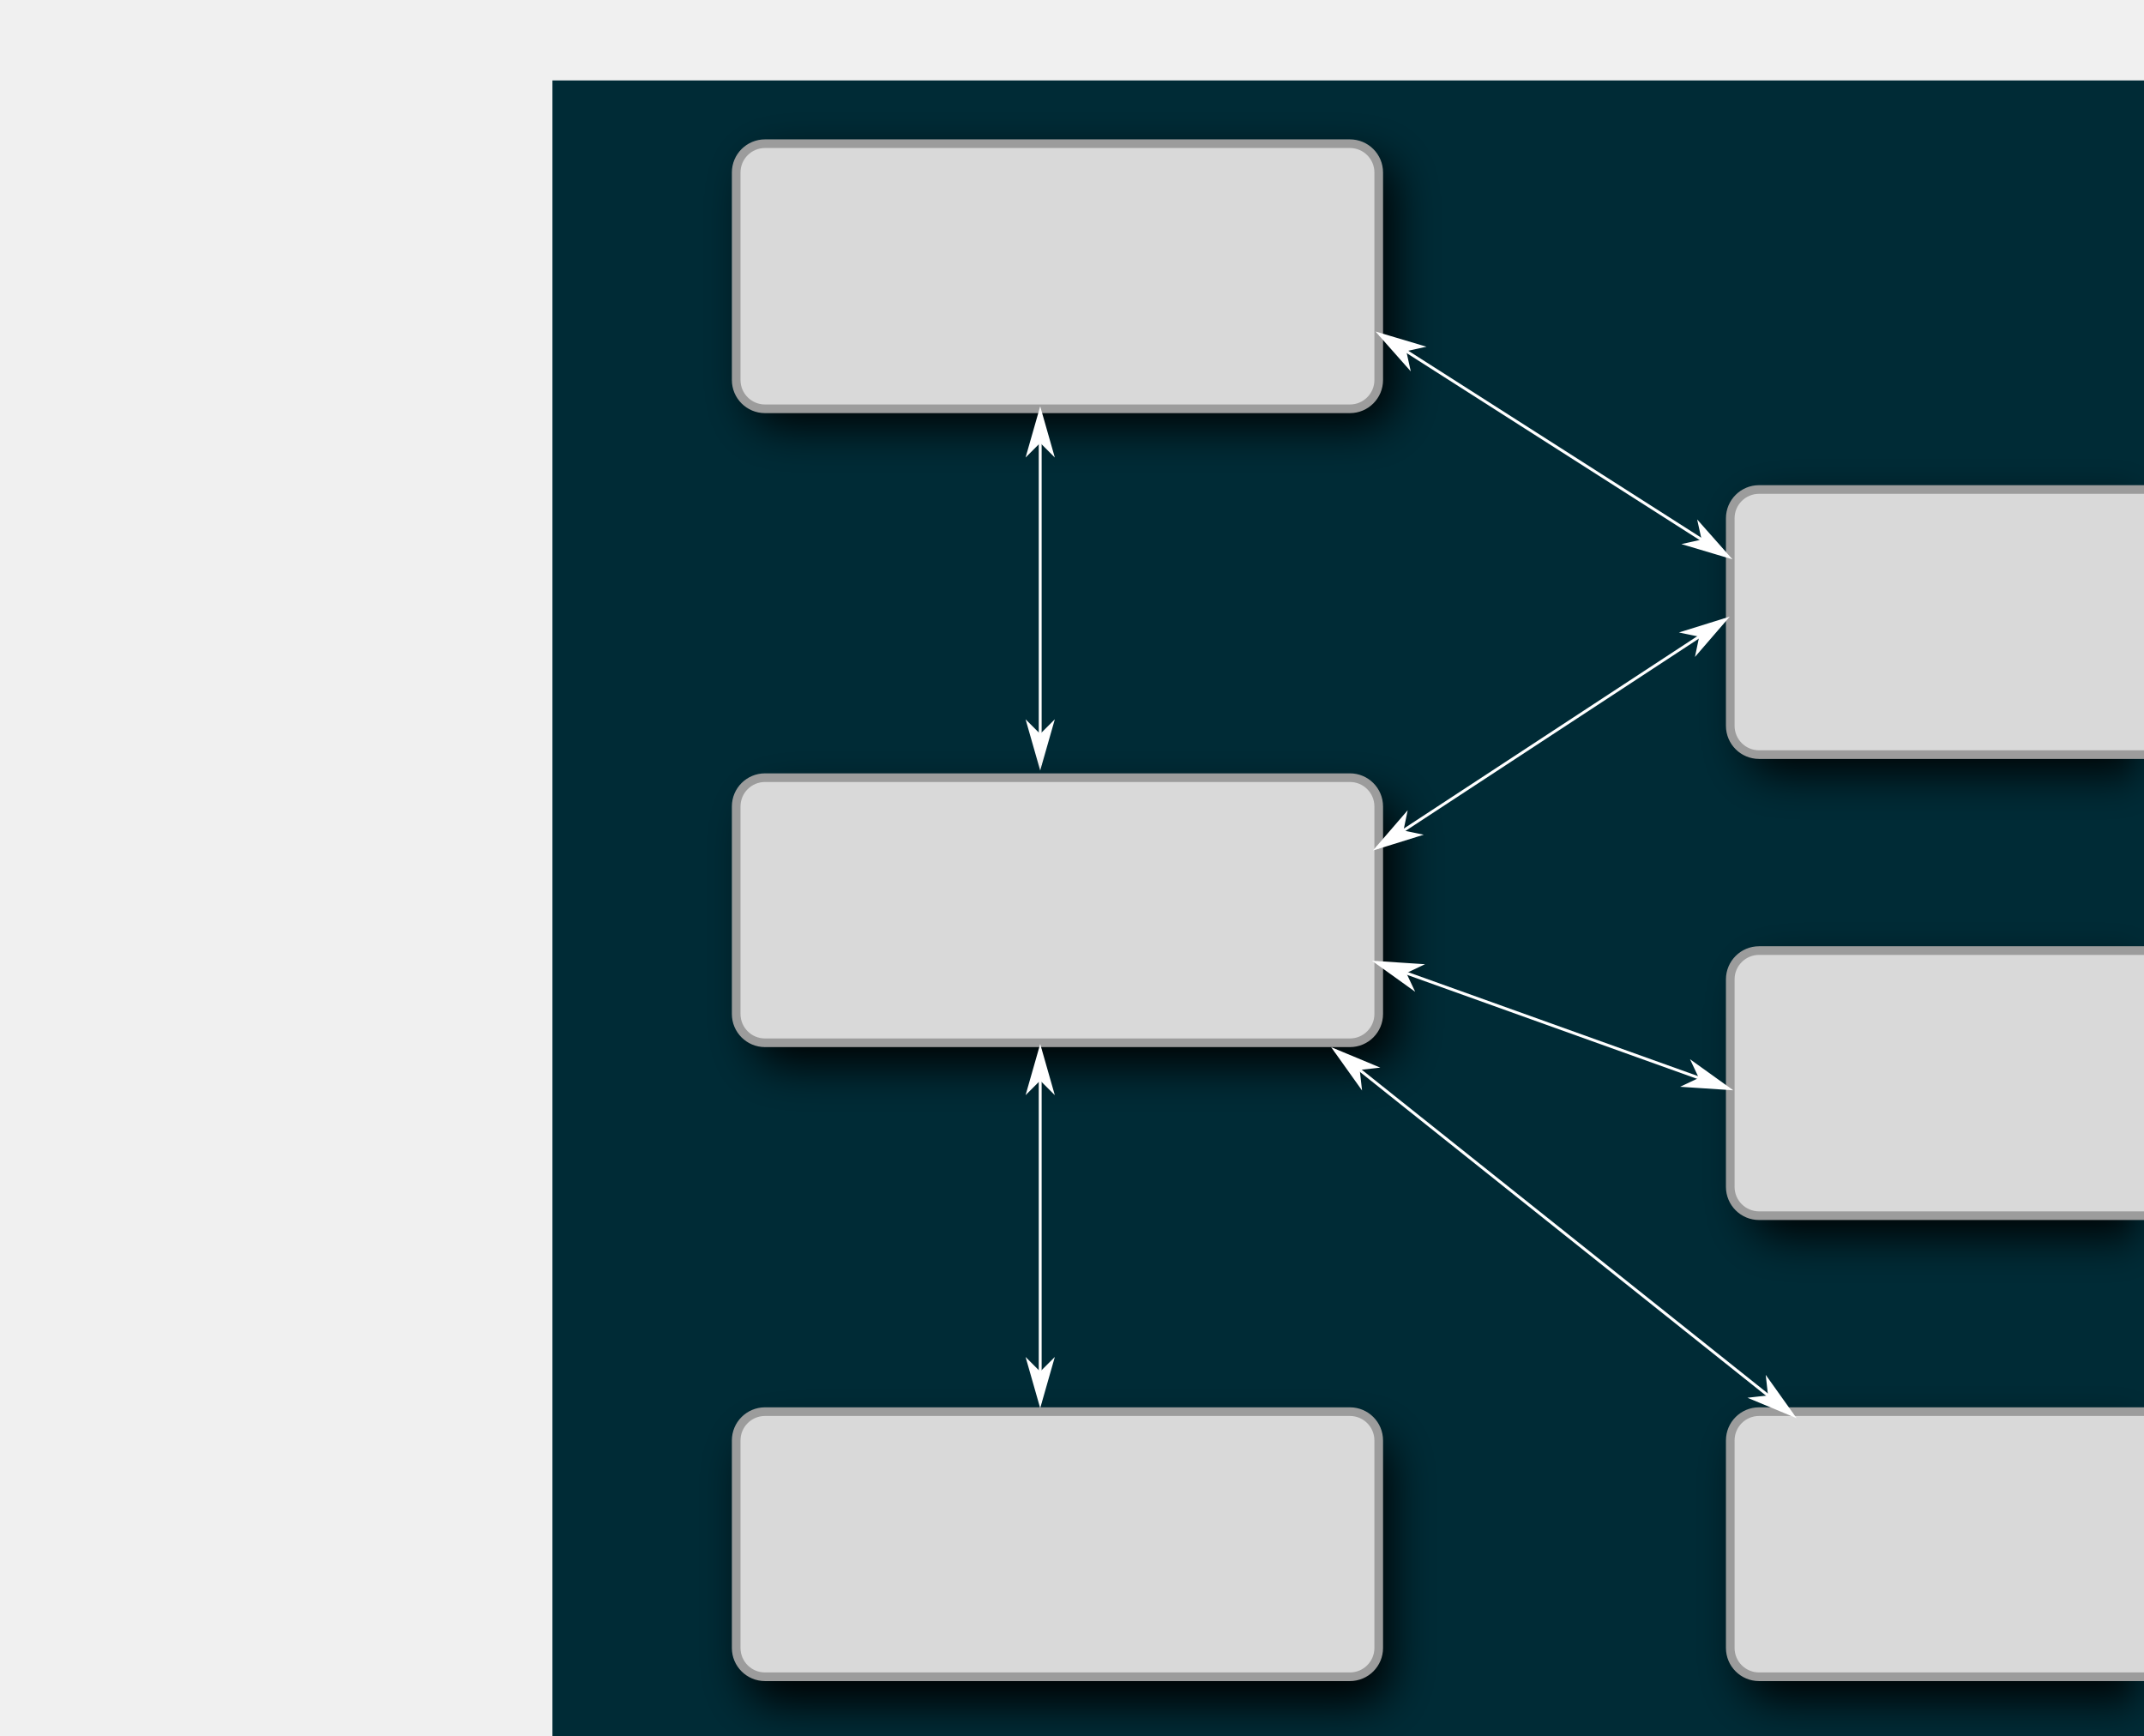
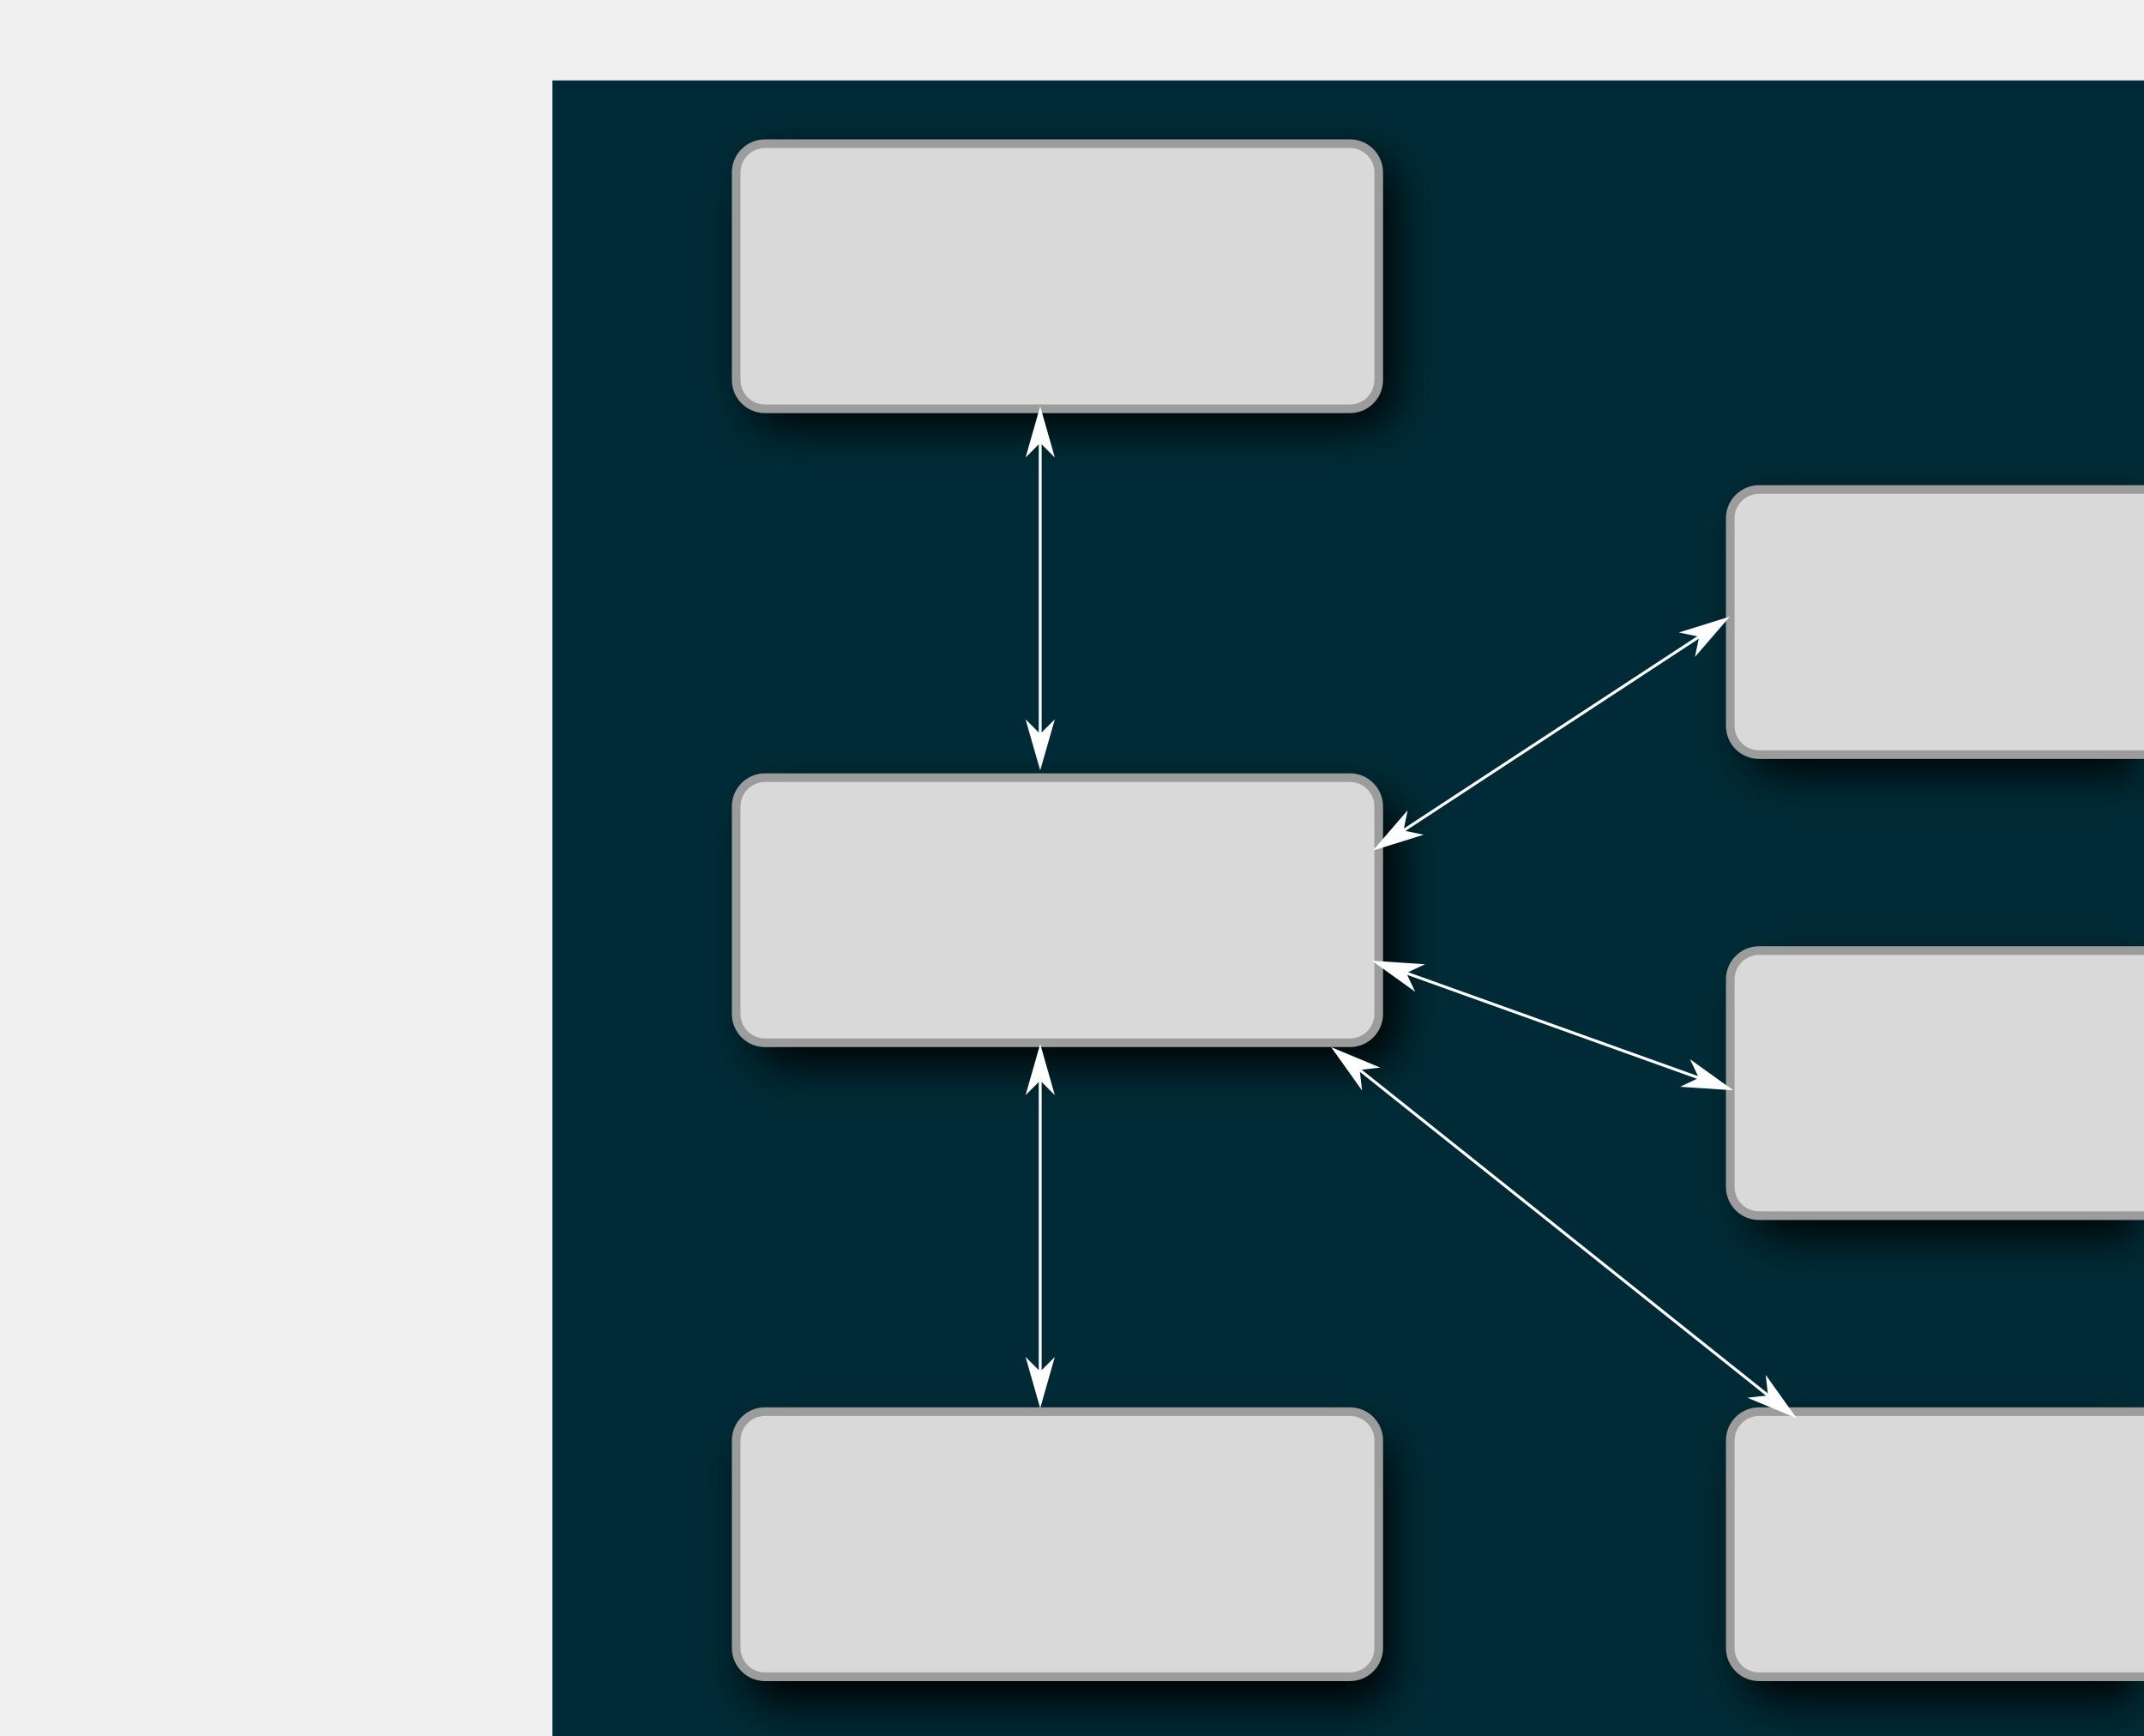
<svg xmlns="http://www.w3.org/2000/svg" width="210mm" height="170mm" viewBox="0 0 744.094 602.362" id="svg2" version="1.1">
  <defs id="defs4">
    <marker orient="auto" refY="0" refX="0" id="Arrow1Lend" style="overflow:visible">
      <path id="path4237" d="M 0,0 5,-5 -12.5,0 5,5 0,0 Z" style="fill:#000000;fill-opacity:1;fill-rule:evenodd;stroke:#000000;stroke-width:1pt;stroke-opacity:1" transform="matrix(-0.8,0,0,-0.8,-10,0)" />
    </marker>
    <marker orient="auto" refY="0" refX="0" id="Arrow1Lstart" style="overflow:visible">
      <path id="path4234" d="M 0,0 5,-5 -12.5,0 5,5 0,0 Z" style="fill:#000000;fill-opacity:1;fill-rule:evenodd;stroke:#000000;stroke-width:1pt;stroke-opacity:1" transform="matrix(0.8,0,0,0.8,10,0)" />
    </marker>
    <marker orient="auto" refY="0" refX="0" id="Arrow1Mstart" style="overflow:visible">
      <path id="path4240" d="M 0,0 5,-5 -12.5,0 5,5 0,0 Z" style="fill:#000000;fill-opacity:1;fill-rule:evenodd;stroke:#000000;stroke-width:1pt;stroke-opacity:1" transform="matrix(0.4,0,0,0.4,4,0)" />
    </marker>
    <marker orient="auto" refY="0" refX="0" id="Arrow1Lstart-1" style="overflow:visible">
      <path id="path4234-2" d="M 0,0 5,-5 -12.5,0 5,5 0,0 Z" style="fill:#000000;fill-opacity:1;fill-rule:evenodd;stroke:#000000;stroke-width:1pt;stroke-opacity:1" transform="matrix(0.8,0,0,0.8,10,0)" />
    </marker>
    <marker orient="auto" refY="0" refX="0" id="Arrow1Lend-8" style="overflow:visible">
      <path id="path4237-0" d="M 0,0 5,-5 -12.5,0 5,5 0,0 Z" style="fill:#000000;fill-opacity:1;fill-rule:evenodd;stroke:#000000;stroke-width:1pt;stroke-opacity:1" transform="matrix(-0.8,0,0,-0.8,-10,0)" />
    </marker>
    <marker orient="auto" refY="0" refX="0" id="Arrow1Lstart-1-5" style="overflow:visible">
      <path id="path4234-2-2" d="M 0,0 5,-5 -12.5,0 5,5 0,0 Z" style="fill:#000000;fill-opacity:1;fill-rule:evenodd;stroke:#000000;stroke-width:1pt;stroke-opacity:1" transform="matrix(0.8,0,0,0.8,10,0)" />
    </marker>
    <marker orient="auto" refY="0" refX="0" id="Arrow1Lend-8-6" style="overflow:visible">
      <path id="path4237-0-7" d="M 0,0 5,-5 -12.5,0 5,5 0,0 Z" style="fill:#000000;fill-opacity:1;fill-rule:evenodd;stroke:#000000;stroke-width:1pt;stroke-opacity:1" transform="matrix(-0.8,0,0,-0.8,-10,0)" />
    </marker>
    <marker orient="auto" refY="0" refX="0" id="Arrow1Lstart-16" style="overflow:visible">
      <path id="path4234-1" d="M 0,0 5,-5 -12.5,0 5,5 0,0 Z" style="fill:#ffffff;fill-opacity:1;fill-rule:evenodd;stroke:#ffffff;stroke-width:1pt;stroke-opacity:1" transform="matrix(0.8,0,0,0.8,10,0)" />
    </marker>
    <marker orient="auto" refY="0" refX="0" id="Arrow1Lend-6" style="overflow:visible">
      <path id="path4237-1" d="M 0,0 5,-5 -12.5,0 5,5 0,0 Z" style="fill:#ffffff;fill-opacity:1;fill-rule:evenodd;stroke:#ffffff;stroke-width:1pt;stroke-opacity:1" transform="matrix(-0.8,0,0,-0.8,-10,0)" />
    </marker>
    <marker orient="auto" refY="0" refX="0" id="Arrow1Lstart-16-0" style="overflow:visible">
      <path id="path4234-1-8" d="M 0,0 5,-5 -12.5,0 5,5 0,0 Z" style="fill:#000000;fill-opacity:1;fill-rule:evenodd;stroke:#000000;stroke-width:1pt;stroke-opacity:1" transform="matrix(0.8,0,0,0.8,10,0)" />
    </marker>
    <marker orient="auto" refY="0" refX="0" id="Arrow1Lend-6-5" style="overflow:visible">
      <path id="path4237-1-6" d="M 0,0 5,-5 -12.5,0 5,5 0,0 Z" style="fill:#000000;fill-opacity:1;fill-rule:evenodd;stroke:#000000;stroke-width:1pt;stroke-opacity:1" transform="matrix(-0.8,0,0,-0.8,-10,0)" />
    </marker>
    <marker orient="auto" refY="0" refX="0" id="Arrow1Lstart-16-7" style="overflow:visible">
      <path id="path4234-1-0" d="M 0,0 5,-5 -12.5,0 5,5 0,0 Z" style="fill:#000000;fill-opacity:1;fill-rule:evenodd;stroke:#000000;stroke-width:1pt;stroke-opacity:1" transform="matrix(0.8,0,0,0.8,10,0)" />
    </marker>
    <marker orient="auto" refY="0" refX="0" id="Arrow1Lend-6-6" style="overflow:visible">
      <path id="path4237-1-4" d="M 0,0 5,-5 -12.5,0 5,5 0,0 Z" style="fill:#000000;fill-opacity:1;fill-rule:evenodd;stroke:#000000;stroke-width:1pt;stroke-opacity:1" transform="matrix(-0.8,0,0,-0.8,-10,0)" />
    </marker>
    <marker orient="auto" refY="0" refX="0" id="Arrow1Lstart-16-7-8" style="overflow:visible">
      <path id="path4234-1-0-0" d="M 0,0 5,-5 -12.5,0 5,5 0,0 Z" style="fill:#000000;fill-opacity:1;fill-rule:evenodd;stroke:#000000;stroke-width:1pt;stroke-opacity:1" transform="matrix(0.8,0,0,0.8,10,0)" />
    </marker>
    <marker orient="auto" refY="0" refX="0" id="Arrow1Lend-6-6-5" style="overflow:visible">
      <path id="path4237-1-4-0" d="M 0,0 5,-5 -12.5,0 5,5 0,0 Z" style="fill:#000000;fill-opacity:1;fill-rule:evenodd;stroke:#000000;stroke-width:1pt;stroke-opacity:1" transform="matrix(-0.8,0,0,-0.8,-10,0)" />
    </marker>
    <linearGradient y2="90.801" x2="29.969" y1="60.51" x1="29.969" gradientUnits="userSpaceOnUse" id="SVGID_1_-3">
      <stop id="stop6-2" style="stop-color:#1FB3E3" offset="0" />
      <stop id="stop8-4" style="stop-color:#1FB3E3" offset="9.944750e-04" />
      <stop id="stop10-1" style="stop-color:#0082B7" offset="1" />
    </linearGradient>
    <linearGradient y2="90.801" x2="91.922" y1="60.51" x1="91.922" gradientUnits="userSpaceOnUse" id="SVGID_2_-9">
      <stop id="stop15-0" style="stop-color:#1FB3E3" offset="0" />
      <stop id="stop17-0" style="stop-color:#1FB3E3" offset="9.944750e-04" />
      <stop id="stop19-2" style="stop-color:#0082B7" offset="1" />
    </linearGradient>
    <linearGradient y2="90.801" x2="122.356" y1="60.51" x1="122.356" gradientUnits="userSpaceOnUse" id="SVGID_3_-4">
      <stop id="stop24-0" style="stop-color:#1FB3E3" offset="0" />
      <stop id="stop26-7" style="stop-color:#1FB3E3" offset="9.944750e-04" />
      <stop id="stop28-4" style="stop-color:#0082B7" offset="1" />
    </linearGradient>
    <linearGradient y2="90.801" x2="244.231" y1="60.51" x1="244.231" gradientUnits="userSpaceOnUse" id="SVGID_4_-7">
      <stop id="stop33-7" style="stop-color:#1FB3E3" offset="0" />
      <stop id="stop35-1" style="stop-color:#1FB3E3" offset="9.944750e-04" />
      <stop id="stop37-5" style="stop-color:#0082B7" offset="1" />
    </linearGradient>
    <linearGradient y2="90.801" x2="309.493" y1="60.51" x1="309.493" gradientUnits="userSpaceOnUse" id="SVGID_5_-1">
      <stop id="stop42-1" style="stop-color:#1FB3E3" offset="0" />
      <stop id="stop44-3" style="stop-color:#1FB3E3" offset="9.944750e-04" />
      <stop id="stop46-3" style="stop-color:#0082B7" offset="1" />
    </linearGradient>
    <linearGradient y2="90.801" x2="175.199" y1="60.51" x1="175.199" gradientUnits="userSpaceOnUse" id="SVGID_6_-2">
      <stop id="stop51-9" style="stop-color:#1FB3E3" offset="0" />
      <stop id="stop53-9" style="stop-color:#1FB3E3" offset="9.944750e-04" />
      <stop id="stop55-3" style="stop-color:#0082B7" offset="1" />
    </linearGradient>
    <linearGradient y2="90.801" x2="377.026" y1="60.51" x1="377.026" gradientUnits="userSpaceOnUse" id="SVGID_7_-8">
      <stop id="stop60-6" style="stop-color:#1FB3E3" offset="0" />
      <stop id="stop62-6" style="stop-color:#1FB3E3" offset="9.944750e-04" />
      <stop id="stop64-5" style="stop-color:#0082B7" offset="1" />
    </linearGradient>
    <marker orient="auto" refY="0" refX="0" id="Arrow1Lstart-16-0-3" style="overflow:visible">
      <path id="path4234-1-8-7" d="M 0,0 5,-5 -12.5,0 5,5 0,0 Z" style="fill:#000000;fill-opacity:1;fill-rule:evenodd;stroke:#000000;stroke-width:1pt;stroke-opacity:1" transform="matrix(0.8,0,0,0.8,10,0)" />
    </marker>
    <marker orient="auto" refY="0" refX="0" id="Arrow1Lend-6-5-8" style="overflow:visible">
      <path id="path4237-1-6-5" d="M 0,0 5,-5 -12.5,0 5,5 0,0 Z" style="fill:#000000;fill-opacity:1;fill-rule:evenodd;stroke:#000000;stroke-width:1pt;stroke-opacity:1" transform="matrix(-0.8,0,0,-0.8,-10,0)" />
    </marker>
    <marker orient="auto" refY="0" refX="0" id="Arrow1Lstart-16-0-6" style="overflow:visible">
      <path id="path4234-1-8-79" d="M 0,0 5,-5 -12.5,0 5,5 0,0 Z" style="fill:#000000;fill-opacity:1;fill-rule:evenodd;stroke:#000000;stroke-width:1pt;stroke-opacity:1" transform="matrix(0.8,0,0,0.8,10,0)" />
    </marker>
    <marker orient="auto" refY="0" refX="0" id="Arrow1Lend-6-5-3" style="overflow:visible">
      <path id="path4237-1-6-50" d="M 0,0 5,-5 -12.5,0 5,5 0,0 Z" style="fill:#000000;fill-opacity:1;fill-rule:evenodd;stroke:#000000;stroke-width:1pt;stroke-opacity:1" transform="matrix(-0.8,0,0,-0.8,-10,0)" />
    </marker>
    <marker orient="auto" refY="0" refX="0" id="Arrow1Lstart-16-4" style="overflow:visible">
      <path id="path4234-1-07" d="M 0,0 5,-5 -12.5,0 5,5 0,0 Z" style="fill:#ffffff;fill-opacity:1;fill-rule:evenodd;stroke:#ffffff;stroke-width:1pt;stroke-opacity:1" transform="matrix(0.8,0,0,0.8,10,0)" />
    </marker>
    <marker orient="auto" refY="0" refX="0" id="Arrow1Lend-6-4" style="overflow:visible">
      <path id="path4237-1-5" d="M 0,0 5,-5 -12.5,0 5,5 0,0 Z" style="fill:#ffffff;fill-opacity:1;fill-rule:evenodd;stroke:#ffffff;stroke-width:1pt;stroke-opacity:1" transform="matrix(-0.8,0,0,-0.8,-10,0)" />
    </marker>
    <marker orient="auto" refY="0" refX="0" id="Arrow1Lstart-16-5" style="overflow:visible">
      <path id="path4234-1-85" d="M 0,0 5,-5 -12.5,0 5,5 0,0 Z" style="fill:#ffffff;fill-opacity:1;fill-rule:evenodd;stroke:#ffffff;stroke-width:1pt;stroke-opacity:1" transform="matrix(0.8,0,0,0.8,10,0)" />
    </marker>
    <marker orient="auto" refY="0" refX="0" id="Arrow1Lend-6-8" style="overflow:visible">
      <path id="path4237-1-1" d="M 0,0 5,-5 -12.5,0 5,5 0,0 Z" style="fill:#ffffff;fill-opacity:1;fill-rule:evenodd;stroke:#ffffff;stroke-width:1pt;stroke-opacity:1" transform="matrix(-0.8,0,0,-0.8,-10,0)" />
    </marker>
    <marker orient="auto" refY="0" refX="0" id="Arrow1Lstart-16-5-8" style="overflow:visible">
      <path id="path4234-1-85-2" d="M 0,0 5,-5 -12.5,0 5,5 0,0 Z" style="fill:#ffffff;fill-opacity:1;fill-rule:evenodd;stroke:#ffffff;stroke-width:1pt;stroke-opacity:1" transform="matrix(0.8,0,0,0.8,10,0)" />
    </marker>
    <marker orient="auto" refY="0" refX="0" id="Arrow1Lend-6-8-7" style="overflow:visible">
      <path id="path4237-1-1-8" d="M 0,0 5,-5 -12.5,0 5,5 0,0 Z" style="fill:#ffffff;fill-opacity:1;fill-rule:evenodd;stroke:#ffffff;stroke-width:1pt;stroke-opacity:1" transform="matrix(-0.8,0,0,-0.8,-10,0)" />
    </marker>
    <marker orient="auto" refY="0" refX="0" id="Arrow1Lstart-16-5-8-2" style="overflow:visible">
      <path id="path4234-1-85-2-0" d="M 0,0 5,-5 -12.5,0 5,5 0,0 Z" style="fill:#ffffff;fill-opacity:1;fill-rule:evenodd;stroke:#ffffff;stroke-width:1pt;stroke-opacity:1" transform="matrix(0.8,0,0,0.8,10,0)" />
    </marker>
    <marker orient="auto" refY="0" refX="0" id="Arrow1Lend-6-8-7-2" style="overflow:visible">
      <path id="path4237-1-1-8-7" d="M 0,0 5,-5 -12.5,0 5,5 0,0 Z" style="fill:#ffffff;fill-opacity:1;fill-rule:evenodd;stroke:#ffffff;stroke-width:1pt;stroke-opacity:1" transform="matrix(-0.8,0,0,-0.8,-10,0)" />
    </marker>
    <marker orient="auto" refY="0" refX="0" id="Arrow1Lstart-16-5-8-4" style="overflow:visible">
      <path id="path4234-1-85-2-6" d="M 0,0 5,-5 -12.5,0 5,5 0,0 Z" style="fill:#ffffff;fill-opacity:1;fill-rule:evenodd;stroke:#ffffff;stroke-width:1pt;stroke-opacity:1" transform="matrix(0.8,0,0,0.8,10,0)" />
    </marker>
    <marker orient="auto" refY="0" refX="0" id="Arrow1Lend-6-8-7-22" style="overflow:visible">
      <path id="path4237-1-1-8-0" d="M 0,0 5,-5 -12.5,0 5,5 0,0 Z" style="fill:#ffffff;fill-opacity:1;fill-rule:evenodd;stroke:#ffffff;stroke-width:1pt;stroke-opacity:1" transform="matrix(-0.8,0,0,-0.8,-10,0)" />
    </marker>
    <filter style="color-interpolation-filters:sRGB" id="filter9922" x="-0.085" width="1.17" y="-0.205" height="1.411">
      <feGaussianBlur stdDeviation="7.875" id="feGaussianBlur9924" />
    </filter>
    <filter style="color-interpolation-filters:sRGB" id="filter9922-1" x="-0.085" width="1.17" y="-0.205" height="1.411">
      <feGaussianBlur stdDeviation="7.875" id="feGaussianBlur9924-3" />
    </filter>
    <filter style="color-interpolation-filters:sRGB" id="filter9922-2" x="-0.085" width="1.17" y="-0.205" height="1.411">
      <feGaussianBlur stdDeviation="7.875" id="feGaussianBlur9924-36" />
    </filter>
    <filter style="color-interpolation-filters:sRGB" id="filter9922-19" x="-0.085" width="1.17" y="-0.205" height="1.411">
      <feGaussianBlur stdDeviation="7.875" id="feGaussianBlur9924-34" />
    </filter>
    <filter style="color-interpolation-filters:sRGB" id="filter9922-24" x="-0.085" width="1.17" y="-0.205" height="1.411">
      <feGaussianBlur stdDeviation="7.875" id="feGaussianBlur9924-8" />
    </filter>
    <filter style="color-interpolation-filters:sRGB" id="filter9922-9" x="-0.085" width="1.17" y="-0.205" height="1.411">
      <feGaussianBlur stdDeviation="7.875" id="feGaussianBlur9924-9" />
    </filter>
  </defs>
  <g id="layer1" transform="translate(0,-450)">
    <rect style="opacity:1;fill:#002b36;fill-opacity:1;stroke:none;stroke-width:1;stroke-linecap:butt;stroke-linejoin:round;stroke-miterlimit:4;stroke-dasharray:8, 4;stroke-dashoffset:0;stroke-opacity:1" id="rect8626" width="665.994" height="579.524" x="191.731" y="477.914" />
    <rect style="opacity:1;fill:#000000;fill-opacity:1;stroke:none;stroke-width:3;stroke-linecap:butt;stroke-linejoin:round;stroke-miterlimit:4;stroke-dasharray:none;stroke-opacity:1;filter:url(#filter9922)" id="rect4138-89" width="223" height="92" x="260.678" y="505.53" rx="10" ry="10" />
    <rect style="opacity:1;fill:#d9d9d9;fill-opacity:1;stroke:#9c9c9c;stroke-width:3;stroke-linecap:butt;stroke-linejoin:round;stroke-miterlimit:4;stroke-dasharray:none;stroke-opacity:1" id="rect4138" width="223" height="92" x="255.5" y="499.862" rx="10" ry="10" />
    <path style="fill:none;fill-rule:evenodd;stroke:#ffffff;stroke-width:1px;stroke-linecap:butt;stroke-linejoin:miter;stroke-opacity:1;marker-start:url(#Arrow1Lstart-16);marker-end:url(#Arrow1Lend-6)" d="m 361.011,715.436 0,-122.5" id="path4228-5" />
    <flowRoot transform="translate(-6.406934,474.8135)" xml:space="preserve" id="flowRoot4140-3-3" style="font-style:normal;font-weight:normal;font-size:13px;line-height:125%;font-family:Sans;letter-spacing:0px;word-spacing:0px;fill:#000000;fill-opacity:1;stroke:none;stroke-width:1px;stroke-linecap:butt;stroke-linejoin:miter;stroke-opacity:1">
      <flowRegion id="flowRegion4142-0-7">
        <rect id="rect4144-2-8" width="175" height="33" x="288" y="29.362" />
      </flowRegion>
      <flowPara id="flowPara4146-3-5" style="font-style:normal;font-variant:normal;font-weight:normal;font-stretch:normal;font-size:22.5px;font-family:Verdana;-inkscape-font-specification:Verdana;text-align:center;text-anchor:middle">Arbiter</flowPara>
    </flowRoot>
    <rect style="opacity:1;fill:#000000;fill-opacity:1;stroke:none;stroke-width:3;stroke-linecap:butt;stroke-linejoin:round;stroke-miterlimit:4;stroke-dasharray:none;stroke-opacity:1;filter:url(#filter9922-2)" id="rect4138-89-3" width="223" height="92" x="261.827" y="727.229" rx="10" ry="10" />
    <rect style="opacity:1;fill:#d9d9d9;fill-opacity:1;stroke:#9c9c9c;stroke-width:3;stroke-linecap:butt;stroke-linejoin:round;stroke-miterlimit:4;stroke-dasharray:none;stroke-opacity:1" id="rect4138-2" width="223" height="92" x="255.5" y="719.862" rx="10" ry="10" />
    <flowRoot transform="translate(-6.406931,694.8135)" xml:space="preserve" id="flowRoot4140-3-3-3" style="font-style:normal;font-weight:normal;font-size:13px;line-height:125%;font-family:Sans;letter-spacing:0px;word-spacing:0px;fill:#000000;fill-opacity:1;stroke:none;stroke-width:1px;stroke-linecap:butt;stroke-linejoin:miter;stroke-opacity:1">
      <flowRegion id="flowRegion4142-0-7-7">
        <rect id="rect4144-2-8-8" width="175" height="33" x="288" y="29.362" />
      </flowRegion>
      <flowPara id="flowPara4146-3-5-8" style="font-style:normal;font-variant:normal;font-weight:normal;font-stretch:normal;font-size:22.5px;font-family:Verdana;-inkscape-font-specification:Verdana;text-align:center;text-anchor:middle">Scheduler</flowPara>
    </flowRoot>
    <rect style="opacity:1;fill:#000000;fill-opacity:1;stroke:none;stroke-width:3;stroke-linecap:butt;stroke-linejoin:round;stroke-miterlimit:4;stroke-dasharray:none;stroke-opacity:1;filter:url(#filter9922-24)" id="rect4138-89-34" width="223" height="92" x="259.232" y="948.927" rx="10" ry="10" />
    <rect style="opacity:1;fill:#d9d9d9;fill-opacity:1;stroke:#9c9c9c;stroke-width:3;stroke-linecap:butt;stroke-linejoin:round;stroke-miterlimit:4;stroke-dasharray:none;stroke-opacity:1" id="rect4138-0" width="223" height="92" x="255.5" y="939.862" rx="10" ry="10" />
    <flowRoot transform="translate(-6.406937,924.8135)" xml:space="preserve" id="flowRoot4140-3-3-9" style="font-style:normal;font-weight:normal;font-size:13px;line-height:125%;font-family:Sans;letter-spacing:0px;word-spacing:0px;fill:#000000;fill-opacity:1;stroke:none;stroke-width:1px;stroke-linecap:butt;stroke-linejoin:miter;stroke-opacity:1">
      <flowRegion id="flowRegion4142-0-7-2">
        <rect id="rect4144-2-8-6" width="175" height="33" x="288" y="29.362" />
      </flowRegion>
      <flowPara id="flowPara4146-3-5-3" style="font-style:normal;font-variant:normal;font-weight:normal;font-stretch:normal;font-size:22.5px;font-family:Verdana;-inkscape-font-specification:Verdana;text-align:center;text-anchor:middle">Poller</flowPara>
    </flowRoot>
    <rect style="opacity:1;fill:#000000;fill-opacity:1;stroke:none;stroke-width:3;stroke-linecap:butt;stroke-linejoin:round;stroke-miterlimit:4;stroke-dasharray:none;stroke-opacity:1;filter:url(#filter9922-9)" id="rect4138-89-0" width="223" height="92" x="605.288" y="947.481" rx="10" ry="10" />
    <rect style="opacity:1;fill:#d9d9d9;fill-opacity:1;stroke:#9c9c9c;stroke-width:3;stroke-linecap:butt;stroke-linejoin:round;stroke-miterlimit:4;stroke-dasharray:none;stroke-opacity:1" id="rect4138-3" width="223" height="92" x="600.5" y="939.862" rx="10" ry="10" />
    <flowRoot transform="translate(338.5931,922.8134)" xml:space="preserve" id="flowRoot4140-3-3-8" style="font-style:normal;font-weight:normal;font-size:13px;line-height:125%;font-family:Sans;letter-spacing:0px;word-spacing:0px;fill:#000000;fill-opacity:1;stroke:none;stroke-width:1px;stroke-linecap:butt;stroke-linejoin:miter;stroke-opacity:1">
      <flowRegion id="flowRegion4142-0-7-6">
        <rect id="rect4144-2-8-7" width="175" height="33" x="288" y="29.362" />
      </flowRegion>
      <flowPara id="flowPara4146-3-5-9" style="font-style:normal;font-variant:normal;font-weight:normal;font-stretch:normal;font-size:22.5px;font-family:Verdana;-inkscape-font-specification:Verdana;text-align:center;text-anchor:middle">Reactionner</flowPara>
    </flowRoot>
    <rect style="opacity:1;fill:#000000;fill-opacity:1;stroke:none;stroke-width:3;stroke-linecap:butt;stroke-linejoin:round;stroke-miterlimit:4;stroke-dasharray:none;stroke-opacity:1;filter:url(#filter9922-19)" id="rect4138-89-4" width="223" height="92" x="607.585" y="786.663" rx="10" ry="10" />
    <rect style="opacity:1;fill:#d9d9d9;fill-opacity:1;stroke:#9c9c9c;stroke-width:3;stroke-linecap:butt;stroke-linejoin:round;stroke-miterlimit:4;stroke-dasharray:none;stroke-opacity:1" id="rect4138-35" width="223" height="92" x="600.5" y="779.862" rx="10" ry="10" />
    <flowRoot transform="translate(338.5931,754.8135)" xml:space="preserve" id="flowRoot4140-3-3-0" style="font-style:normal;font-weight:normal;font-size:13px;line-height:125%;font-family:Sans;letter-spacing:0px;word-spacing:0px;fill:#000000;fill-opacity:1;stroke:none;stroke-width:1px;stroke-linecap:butt;stroke-linejoin:miter;stroke-opacity:1">
      <flowRegion id="flowRegion4142-0-7-0">
        <rect id="rect4144-2-8-62" width="175" height="33" x="288" y="29.362" />
      </flowRegion>
      <flowPara id="flowPara4146-3-5-87" style="font-style:normal;font-variant:normal;font-weight:normal;font-stretch:normal;font-size:22.5px;font-family:Verdana;-inkscape-font-specification:Verdana;text-align:center;text-anchor:middle">Broker</flowPara>
    </flowRoot>
    <rect style="opacity:1;fill:#000000;fill-opacity:1;stroke:none;stroke-width:3;stroke-linecap:butt;stroke-linejoin:round;stroke-miterlimit:4;stroke-dasharray:none;stroke-opacity:1;filter:url(#filter9922-1)" id="rect4138-89-6" width="223" height="92" x="606.396" y="625.846" rx="10" ry="10" />
    <rect style="opacity:1;fill:#d9d9d9;fill-opacity:1;stroke:#9c9c9c;stroke-width:3;stroke-linecap:butt;stroke-linejoin:round;stroke-miterlimit:4;stroke-dasharray:none;stroke-opacity:1" id="rect4138-8" width="223" height="92" x="600.5" y="619.862" rx="10" ry="10" />
    <flowRoot transform="translate(338.5931,590.8135)" xml:space="preserve" id="flowRoot4140-3-3-1" style="font-style:normal;font-weight:normal;font-size:13px;line-height:125%;font-family:Sans;letter-spacing:0px;word-spacing:0px;fill:#000000;fill-opacity:1;stroke:none;stroke-width:1px;stroke-linecap:butt;stroke-linejoin:miter;stroke-opacity:1">
      <flowRegion id="flowRegion4142-0-7-26">
        <rect id="rect4144-2-8-4" width="175" height="33" x="288" y="29.362" />
      </flowRegion>
      <flowPara id="flowPara4146-3-5-33" style="font-style:normal;font-variant:normal;font-weight:normal;font-stretch:normal;font-size:22.5px;font-family:Verdana;-inkscape-font-specification:Verdana;text-align:center;text-anchor:middle">Receiver</flowPara>
    </flowRoot>
    <path style="fill:none;fill-rule:evenodd;stroke:#ffffff;stroke-width:1px;stroke-linecap:butt;stroke-linejoin:miter;stroke-opacity:1;marker-start:url(#Arrow1Lstart-16-5-8);marker-end:url(#Arrow1Lend-6-8-7)" d="m 477.961,784.039 121.762,43.651" id="path4228-5-9-1" />
    <flowRoot transform="translate(-27.70196,509.0228)" xml:space="preserve" id="flowRoot4140-3-3-2" style="font-style:normal;font-weight:normal;font-size:13px;line-height:125%;font-family:Sans;text-align:start;letter-spacing:0px;word-spacing:0px;text-anchor:start;fill:#000000;fill-opacity:1;stroke:none;stroke-width:1px;stroke-linecap:butt;stroke-linejoin:miter;stroke-opacity:1">
      <flowRegion id="flowRegion4142-0-7-5">
        <rect id="rect4144-2-8-0" width="249.665" height="55.974" x="288" y="29.362" style="text-align:start;text-anchor:start" />
      </flowRegion>
      <flowPara id="flowPara4146-3-5-0" style="font-style:normal;font-variant:normal;font-weight:normal;font-stretch:normal;font-size:15px;font-family:Verdana;-inkscape-font-specification:Verdana;text-align:start;text-anchor:start">- Load Configuration</flowPara>
      <flowPara style="font-style:normal;font-variant:normal;font-weight:normal;font-stretch:normal;font-size:15px;font-family:Verdana;-inkscape-font-specification:Verdana;text-align:start;text-anchor:start" id="flowPara4477">- Dispatch configuration</flowPara>
    </flowRoot>
    <flowRoot transform="translate(316.4512,629.023)" xml:space="preserve" id="flowRoot4140-3-3-2-0" style="font-style:normal;font-weight:normal;font-size:13px;line-height:125%;font-family:Sans;text-align:start;letter-spacing:0px;word-spacing:0px;text-anchor:start;fill:#000000;fill-opacity:1;stroke:none;stroke-width:1px;stroke-linecap:butt;stroke-linejoin:miter;stroke-opacity:1">
      <flowRegion id="flowRegion4142-0-7-5-1">
        <rect id="rect4144-2-8-0-3" width="249.665" height="55.974" x="288" y="29.362" style="text-align:start;text-anchor:start" />
      </flowRegion>
      <flowPara id="flowPara4146-3-5-0-6" style="font-style:normal;font-variant:normal;font-weight:normal;font-stretch:normal;font-size:15px;font-family:Verdana;-inkscape-font-specification:Verdana;text-align:start;text-anchor:start">- Receive passive checks</flowPara>
      <flowPara style="font-style:normal;font-variant:normal;font-weight:normal;font-stretch:normal;font-size:15px;font-family:Verdana;-inkscape-font-specification:Verdana;text-align:start;text-anchor:start" id="flowPara4477-8" />
    </flowRoot>
    <flowRoot transform="translate(319.0878,783.1407)" xml:space="preserve" id="flowRoot4140-3-3-2-0-4" style="font-style:normal;font-weight:normal;font-size:13px;line-height:125%;font-family:Sans;text-align:start;letter-spacing:0px;word-spacing:0px;text-anchor:start;fill:#000000;fill-opacity:1;stroke:none;stroke-width:1px;stroke-linecap:butt;stroke-linejoin:miter;stroke-opacity:1">
      <flowRegion id="flowRegion4142-0-7-5-1-2">
        <rect id="rect4144-2-8-0-3-9" width="249.665" height="55.974" x="288" y="29.362" style="text-align:start;text-anchor:start" />
      </flowRegion>
      <flowPara id="flowPara4146-3-5-0-6-8" style="font-style:normal;font-variant:normal;font-weight:normal;font-stretch:normal;font-size:15px;font-family:Verdana;-inkscape-font-specification:Verdana;text-align:start;text-anchor:start">- Manage broks</flowPara>
      <flowPara style="font-style:normal;font-variant:normal;font-weight:normal;font-stretch:normal;font-size:15px;font-family:Verdana;-inkscape-font-specification:Verdana;text-align:start;text-anchor:start" id="flowPara4533">- Send check results to </flowPara>
      <flowPara style="font-style:normal;font-variant:normal;font-weight:normal;font-stretch:normal;font-size:15px;font-family:Verdana;-inkscape-font-specification:Verdana;text-align:start;text-anchor:start" id="flowPara4535">  backend</flowPara>
      <flowPara style="font-style:normal;font-variant:normal;font-weight:normal;font-stretch:normal;font-size:15px;font-family:Verdana;-inkscape-font-specification:Verdana;text-align:start;text-anchor:start" id="flowPara4477-8-4" />
    </flowRoot>
    <flowRoot transform="translate(-26.85722,730.0594)" xml:space="preserve" id="flowRoot4140-3-3-2-7" style="font-style:normal;font-weight:normal;font-size:13px;line-height:125%;font-family:Sans;text-align:start;letter-spacing:0px;word-spacing:0px;text-anchor:start;fill:#000000;fill-opacity:1;stroke:none;stroke-width:1px;stroke-linecap:butt;stroke-linejoin:miter;stroke-opacity:1">
      <flowRegion id="flowRegion4142-0-7-5-3">
        <rect id="rect4144-2-8-0-4" width="249.665" height="55.974" x="288" y="29.362" style="text-align:start;text-anchor:start" />
      </flowRegion>
      <flowPara style="font-style:normal;font-variant:normal;font-weight:normal;font-stretch:normal;font-size:15px;font-family:Verdana;-inkscape-font-specification:Verdana;text-align:start;text-anchor:start" id="flowPara4477-5">- Schedule checks</flowPara>
    </flowRoot>
    <flowRoot transform="translate(-24.52227,956.7886)" xml:space="preserve" id="flowRoot4140-3-3-2-7-7" style="font-style:normal;font-weight:normal;font-size:13px;line-height:125%;font-family:Sans;text-align:start;letter-spacing:0px;word-spacing:0px;text-anchor:start;fill:#000000;fill-opacity:1;stroke:none;stroke-width:1px;stroke-linecap:butt;stroke-linejoin:miter;stroke-opacity:1">
      <flowRegion id="flowRegion4142-0-7-5-3-5">
        <rect id="rect4144-2-8-0-4-9" width="249.665" height="55.974" x="288" y="29.362" style="text-align:start;text-anchor:start" />
      </flowRegion>
      <flowPara style="font-style:normal;font-variant:normal;font-weight:normal;font-stretch:normal;font-size:15px;font-family:Verdana;-inkscape-font-specification:Verdana;text-align:start;text-anchor:start" id="flowPara4477-5-7">- Execute check commands</flowPara>
    </flowRoot>
    <flowRoot transform="translate(317.1531,956.7891)" xml:space="preserve" id="flowRoot4140-3-3-2-7-7-4" style="font-style:normal;font-weight:normal;font-size:13px;line-height:125%;font-family:Sans;text-align:start;letter-spacing:0px;word-spacing:0px;text-anchor:start;fill:#000000;fill-opacity:1;stroke:none;stroke-width:1px;stroke-linecap:butt;stroke-linejoin:miter;stroke-opacity:1">
      <flowRegion id="flowRegion4142-0-7-5-3-5-2">
        <rect id="rect4144-2-8-0-4-9-5" width="249.665" height="55.974" x="288" y="29.362" style="text-align:start;text-anchor:start" />
      </flowRegion>
      <flowPara style="font-style:normal;font-variant:normal;font-weight:normal;font-stretch:normal;font-size:15px;font-family:Verdana;-inkscape-font-specification:Verdana;text-align:start;text-anchor:start" id="flowPara4477-5-7-6">- Send notifications</flowPara>
    </flowRoot>
    <path style="fill:none;fill-rule:evenodd;stroke:#ffffff;stroke-width:1px;stroke-linecap:butt;stroke-linejoin:miter;stroke-opacity:1;marker-start:url(#Arrow1Lstart-16-4);marker-end:url(#Arrow1Lend-6-4)" d="m 361.011,936.713 0,-122.5" id="path4228-5-3" />
-     <path style="fill:none;fill-rule:evenodd;stroke:#ffffff;stroke-width:1px;stroke-linecap:butt;stroke-linejoin:miter;stroke-opacity:1;marker-start:url(#Arrow1Lstart-16-5);marker-end:url(#Arrow1Lend-6-8)" d="m 479.007,566.08 120.613,76.963" id="path4228-5-9" />
    <path style="fill:none;fill-rule:evenodd;stroke:#ffffff;stroke-width:1px;stroke-linecap:butt;stroke-linejoin:miter;stroke-opacity:1;marker-start:url(#Arrow1Lstart-16-5-8-2);marker-end:url(#Arrow1Lend-6-8-7-2)" d="M 478.095,744.091 598.708,665.046" id="path4228-5-9-1-7" />
    <path style="fill:none;fill-rule:evenodd;stroke:#ffffff;stroke-width:1px;stroke-linecap:butt;stroke-linejoin:miter;stroke-opacity:1;marker-start:url(#Arrow1Lstart-16-5-8-4);marker-end:url(#Arrow1Lend-6-8-7-22)" d="M 463.5,814.582 622.02,940.938" id="path4228-5-9-1-4" />
  </g>
</svg>
